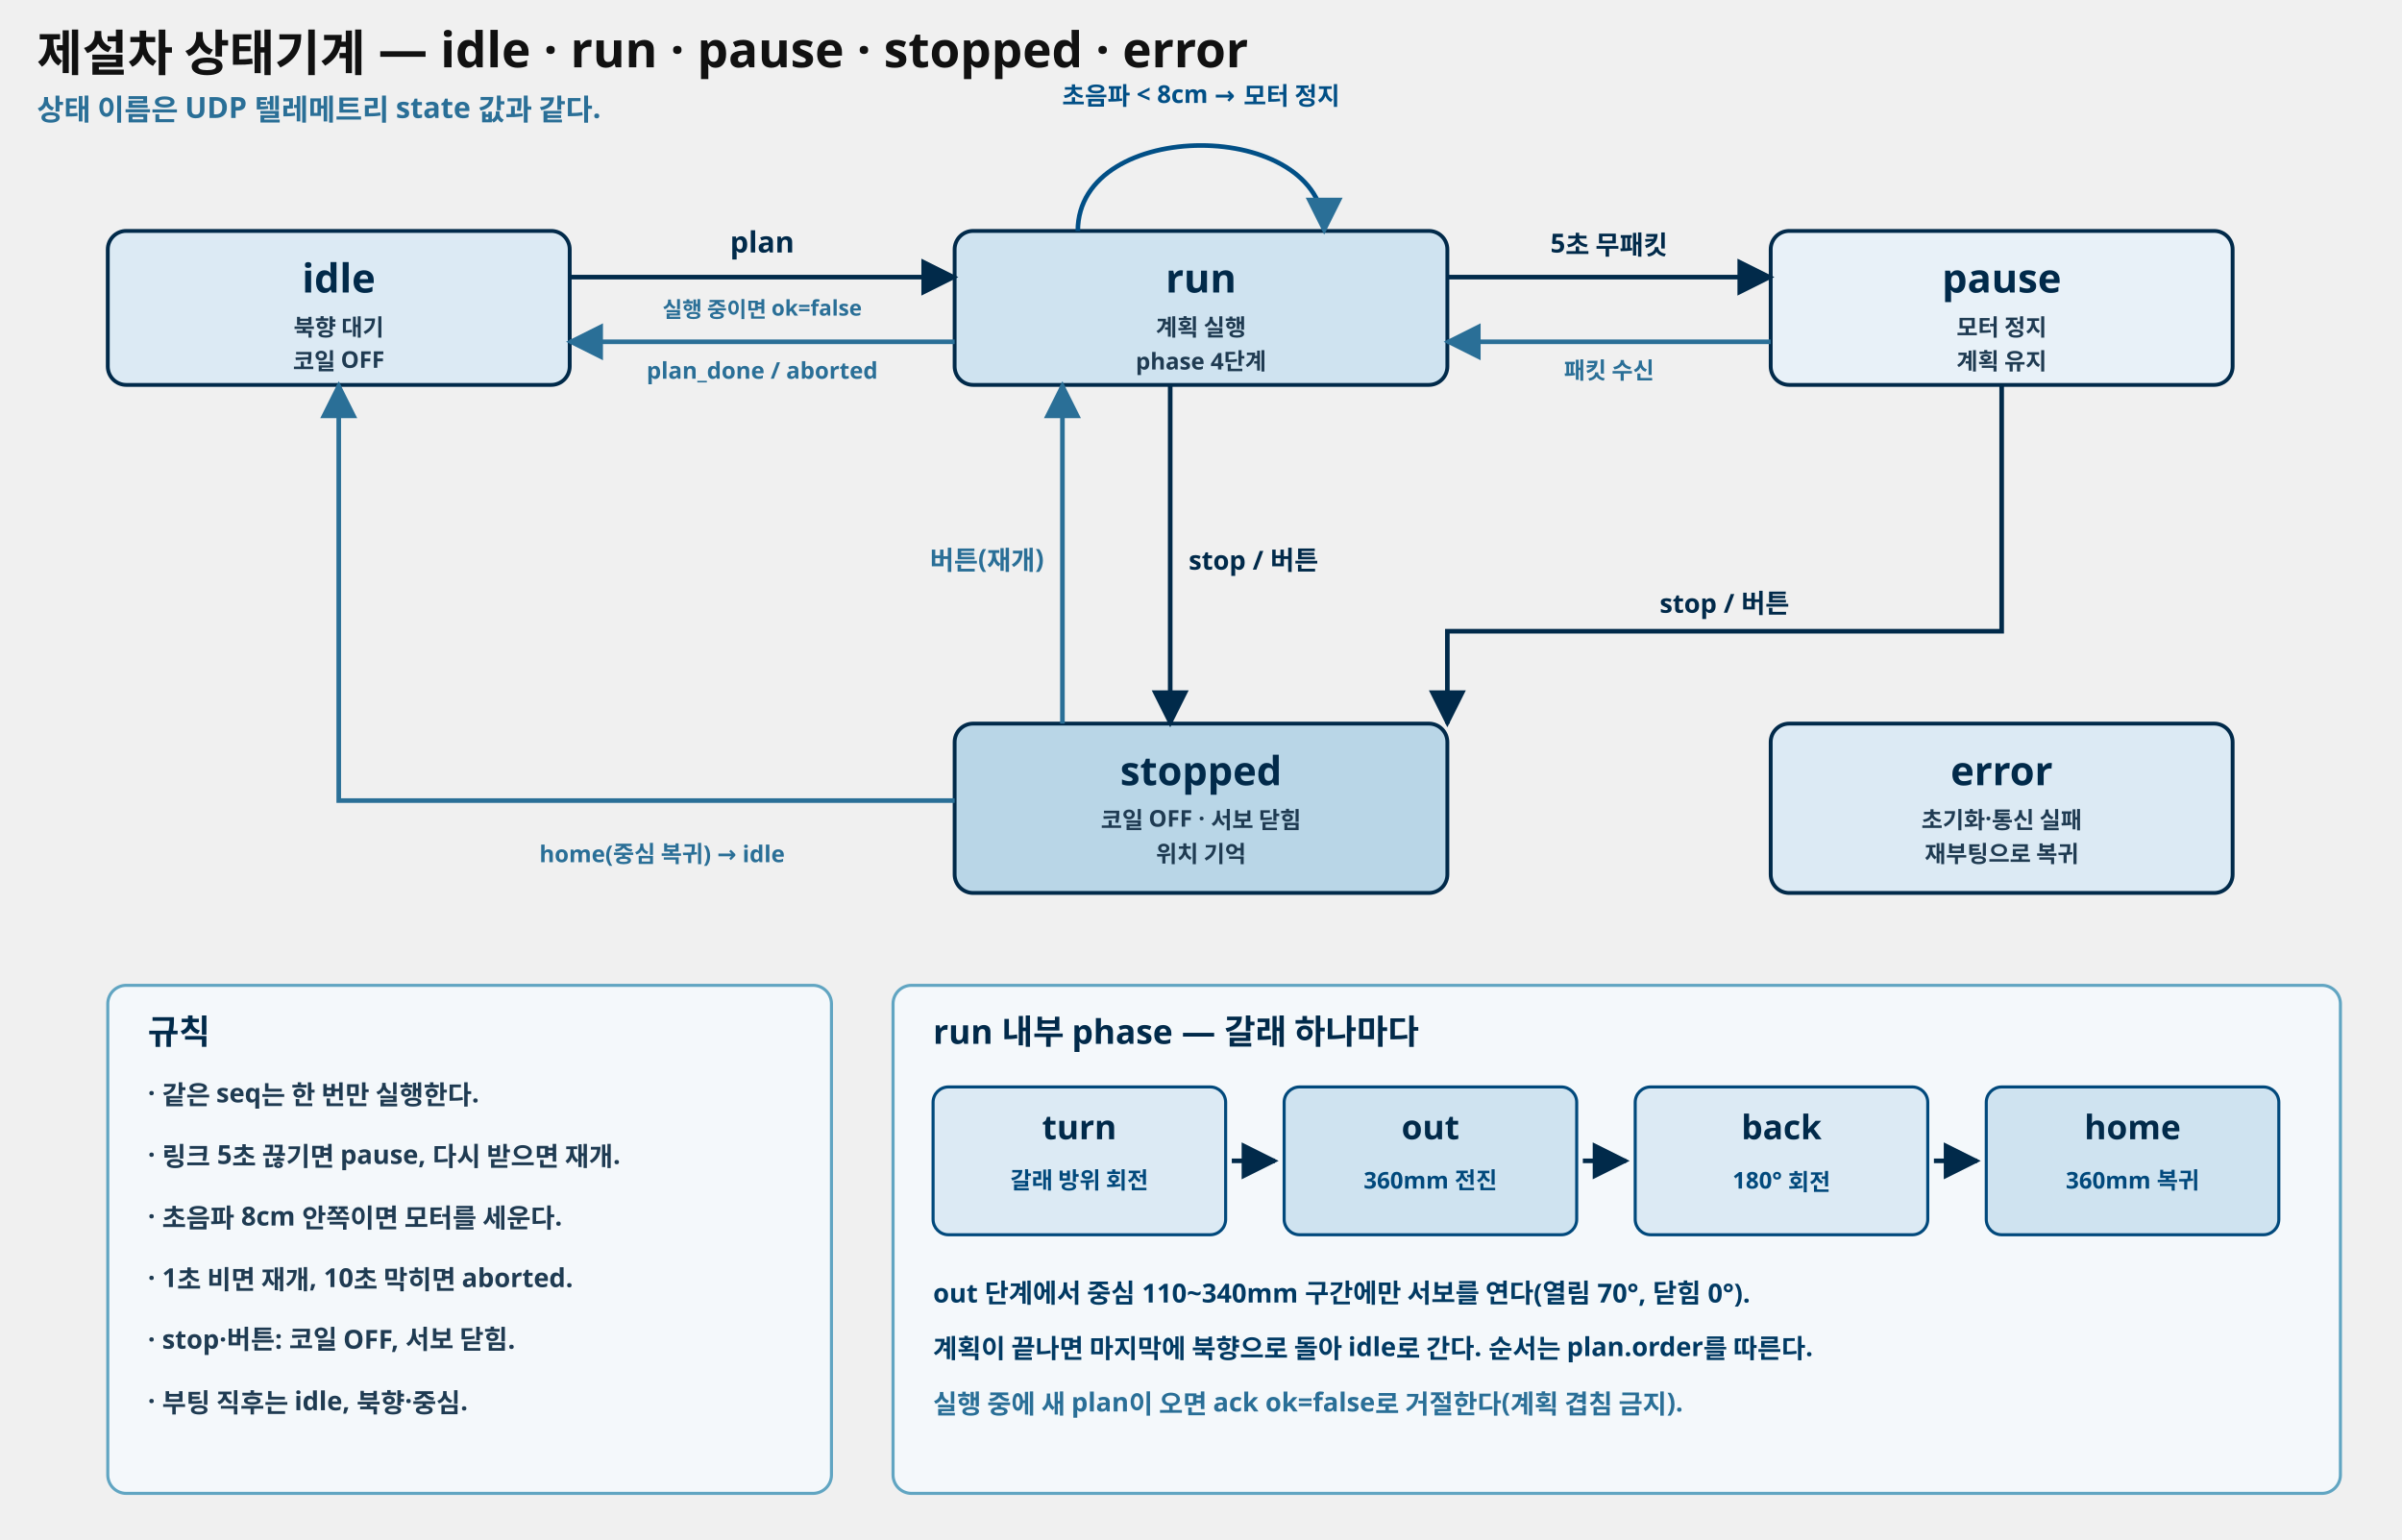
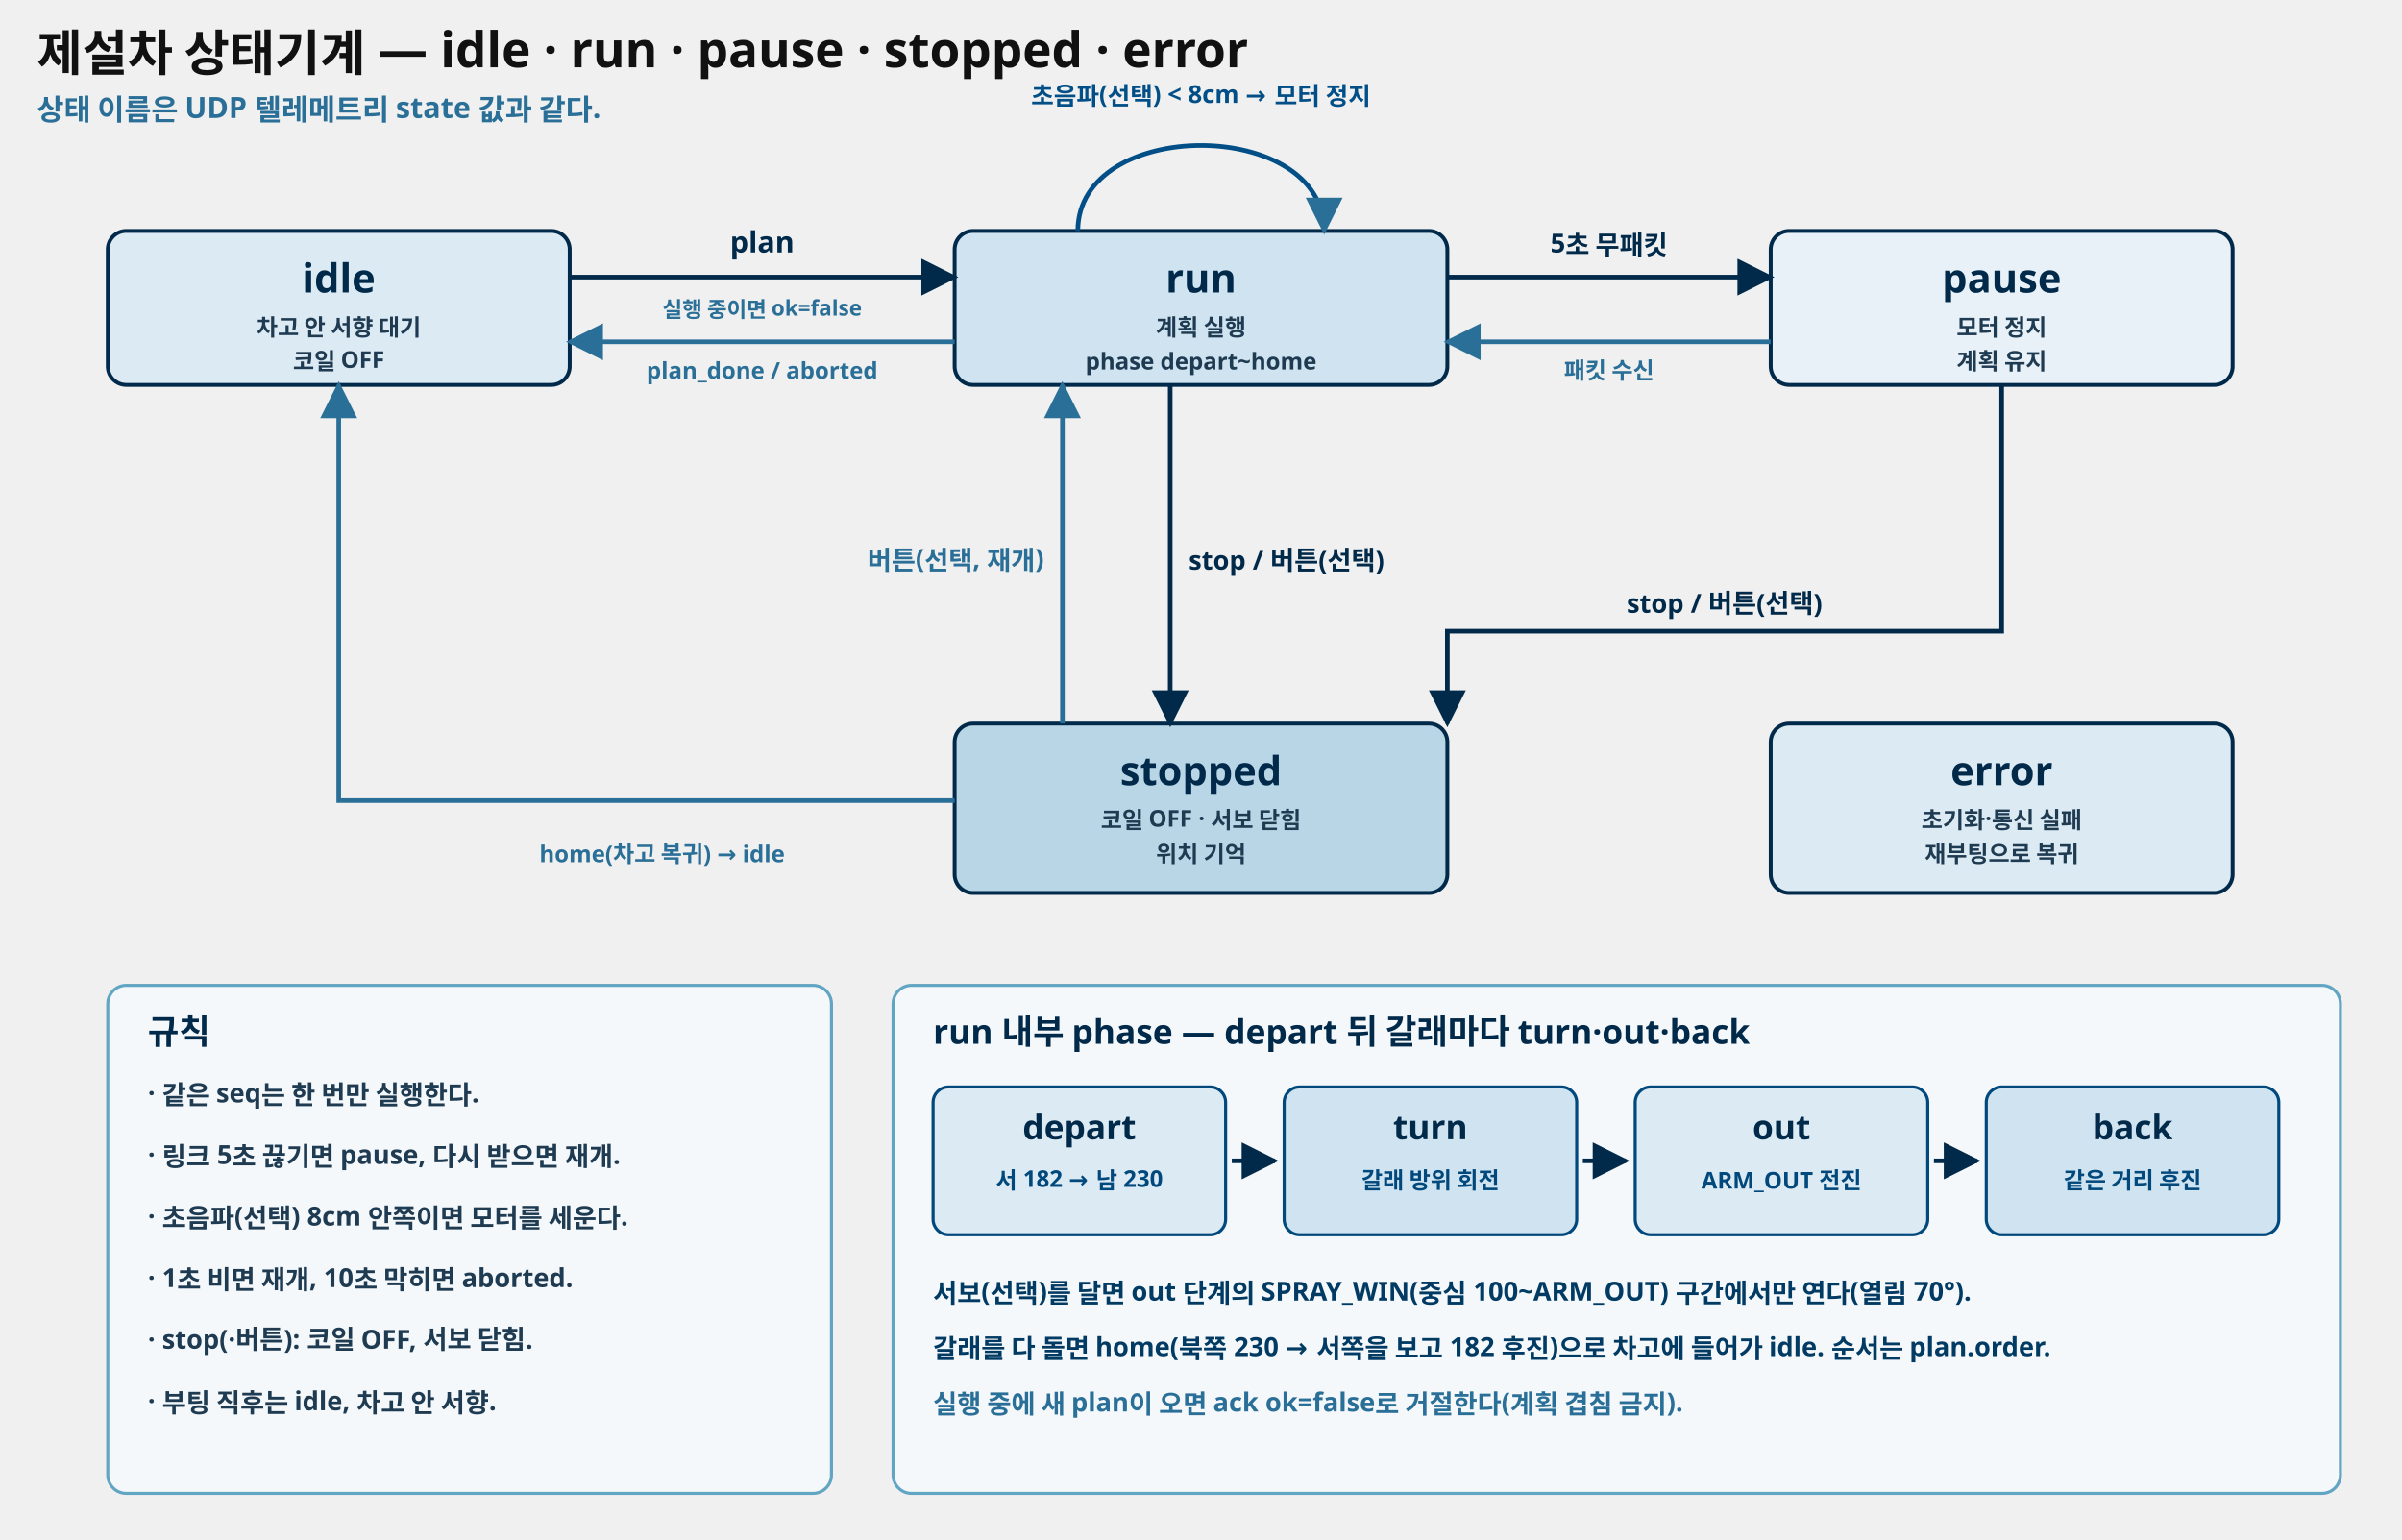
<svg xmlns="http://www.w3.org/2000/svg" viewBox="0 0 1560 1000" width="1560" height="1000" font-family="'Pretendard Variable', Pretendard, 'Apple SD Gothic Neo', sans-serif">
  <defs>
    <marker id="arrE" viewBox="0 0 10 10" refX="9" refY="5" markerWidth="7" markerHeight="7" orient="auto">
      <path d="M0 0 L10 5 L0 10 z" fill="#01497c" />
    </marker>
    <marker id="arrS" viewBox="0 0 10 10" refX="1" refY="5" markerWidth="7" markerHeight="7" orient="auto">
      <path d="M10 0 L0 5 L10 10 z" fill="#01497c" />
    </marker>
    <marker id="flow" viewBox="0 0 10 10" refX="9" refY="5" markerWidth="8" markerHeight="8" orient="auto">
      <path d="M0 0 L10 5 L0 10 z" fill="#012a4a" />
    </marker>
    <marker id="flowB" viewBox="0 0 10 10" refX="9" refY="5" markerWidth="8" markerHeight="8" orient="auto">
      <path d="M0 0 L10 5 L0 10 z" fill="#2a6f97" />
    </marker>
    <marker id="flowL" viewBox="0 0 10 10" refX="9" refY="5" markerWidth="8" markerHeight="8" orient="auto">
      <path d="M0 0 L10 5 L0 10 z" fill="#a9d6e5" />
    </marker>
    <pattern id="waves" width="40" height="18" patternUnits="userSpaceOnUse">
      <path d="M0 9 q10 -7 20 0 t20 0" fill="none" stroke="#468faf" stroke-width="2" />
    </pattern>
    <pattern id="hatch" width="12" height="12" patternUnits="userSpaceOnUse" patternTransform="rotate(45)">
      <rect width="6" height="12" fill="#a9d6e5" />
      <rect x="6" width="6" height="12" fill="#ffffff" />
    </pattern>
  </defs>
  <text x="24.0" y="46.0" font-size="32" text-anchor="start" font-weight="800" fill="#111">제설차 상태기계 — idle · run · pause · stopped · error</text>
  <text x="24.0" y="78.0" font-size="19" text-anchor="start" font-weight="600" fill="#2a6f97">상태 이름은 UDP 텔레메트리 state 값과 같다.</text>
  <rect x="70.0" y="150.0" width="300.0" height="100.0" rx="12" fill="#dceaf4" stroke="#012a4a" stroke-width="2.5" />
  <text x="220.0" y="190.0" font-size="26" text-anchor="middle" font-weight="800" fill="#012a4a">idle</text>
-   <text x="220.0" y="218.0" font-size="15" text-anchor="middle" font-weight="600" fill="#1f3b52">북향 대기</text>
+   <text x="220.0" y="218.0" font-size="15" text-anchor="middle" font-weight="600" fill="#1f3b52">차고 안 서향 대기</text>
  <text x="220.0" y="240.0" font-size="15" text-anchor="middle" font-weight="600" fill="#1f3b52">코일 OFF</text>
  <rect x="620.0" y="150.0" width="320.0" height="100.0" rx="12" fill="#cfe3f0" stroke="#012a4a" stroke-width="2.5" />
  <text x="780.0" y="190.0" font-size="26" text-anchor="middle" font-weight="800" fill="#012a4a">run</text>
  <text x="780.0" y="218.0" font-size="15" text-anchor="middle" font-weight="600" fill="#1f3b52">계획 실행</text>
-   <text x="780.0" y="240.0" font-size="15" text-anchor="middle" font-weight="600" fill="#1f3b52">phase 4단계</text>
+   <text x="780.0" y="240.0" font-size="15" text-anchor="middle" font-weight="600" fill="#1f3b52">phase depart~home</text>
  <rect x="1150.0" y="150.0" width="300.0" height="100.0" rx="12" fill="#e8f1f8" stroke="#012a4a" stroke-width="2.5" />
  <text x="1300.0" y="190.0" font-size="26" text-anchor="middle" font-weight="800" fill="#012a4a">pause</text>
  <text x="1300.0" y="218.0" font-size="15" text-anchor="middle" font-weight="600" fill="#1f3b52">모터 정지</text>
  <text x="1300.0" y="240.0" font-size="15" text-anchor="middle" font-weight="600" fill="#1f3b52">계획 유지</text>
  <rect x="620.0" y="470.0" width="320.0" height="110.0" rx="12" fill="#b9d6e7" stroke="#012a4a" stroke-width="2.5" />
  <text x="780.0" y="510.0" font-size="26" text-anchor="middle" font-weight="800" fill="#012a4a">stopped</text>
  <text x="780.0" y="538.0" font-size="15" text-anchor="middle" font-weight="600" fill="#1f3b52">코일 OFF · 서보 닫힘</text>
  <text x="780.0" y="560.0" font-size="15" text-anchor="middle" font-weight="600" fill="#1f3b52">위치 기억</text>
  <rect x="1150.0" y="470.0" width="300.0" height="110.0" rx="12" fill="#dceaf4" stroke="#012a4a" stroke-width="2.5" />
  <text x="1300.0" y="510.0" font-size="26" text-anchor="middle" font-weight="800" fill="#012a4a">error</text>
  <text x="1300.0" y="538.0" font-size="15" text-anchor="middle" font-weight="600" fill="#1f3b52">초기화·통신 실패</text>
  <text x="1300.0" y="560.0" font-size="15" text-anchor="middle" font-weight="600" fill="#1f3b52">재부팅으로 복귀</text>
  <line x1="370.0" y1="180.0" x2="620.0" y2="180.0" stroke="#012a4a" stroke-width="3" marker-end="url(#flow)" />
  <text x="495.0" y="164.0" font-size="19" text-anchor="middle" font-weight="800" fill="#012a4a">plan</text>
  <text x="495.0" y="206.0" font-size="14" text-anchor="middle" font-weight="600" fill="#2a6f97">실행 중이면 ok=false</text>
  <line x1="620.0" y1="222.0" x2="370.0" y2="222.0" stroke="#2a6f97" stroke-width="3" marker-end="url(#flowB)" />
  <text x="495.0" y="246.0" font-size="15" text-anchor="middle" font-weight="700" fill="#2a6f97">plan_done / aborted</text>
  <line x1="940.0" y1="180.0" x2="1150.0" y2="180.0" stroke="#012a4a" stroke-width="3" marker-end="url(#flow)" />
  <text x="1045.0" y="164.0" font-size="17" text-anchor="middle" font-weight="800" fill="#012a4a">5초 무패킷</text>
  <line x1="1150.0" y1="222.0" x2="940.0" y2="222.0" stroke="#2a6f97" stroke-width="3" marker-end="url(#flowB)" />
  <text x="1045.0" y="246.0" font-size="15" text-anchor="middle" font-weight="700" fill="#2a6f97">패킷 수신</text>
  <line x1="760.0" y1="250.0" x2="760.0" y2="470.0" stroke="#012a4a" stroke-width="3" marker-end="url(#flow)" />
-   <text x="772.0" y="370.0" font-size="17" text-anchor="start" font-weight="800" fill="#012a4a">stop / 버튼</text>
+   <text x="772.0" y="370.0" font-size="17" text-anchor="start" font-weight="800" fill="#012a4a">stop / 버튼(선택)</text>
  <line x1="690.0" y1="470.0" x2="690.0" y2="250.0" stroke="#2a6f97" stroke-width="3" marker-end="url(#flowB)" />
-   <text x="678.0" y="370.0" font-size="17" text-anchor="end" font-weight="800" fill="#2a6f97">버튼(재개)</text>
+   <text x="678.0" y="370.0" font-size="17" text-anchor="end" font-weight="800" fill="#2a6f97">버튼(선택, 재개)</text>
  <path d="M 1300 250 L 1300 410 L 940 410 L 940 470" fill="none" stroke="#012a4a" stroke-width="3" marker-end="url(#flow)" />
-   <text x="1120.0" y="398.0" font-size="17" text-anchor="middle" font-weight="800" fill="#012a4a">stop / 버튼</text>
+   <text x="1120.0" y="398.0" font-size="17" text-anchor="middle" font-weight="800" fill="#012a4a">stop / 버튼(선택)</text>
  <path d="M 620 520 L 220 520 L 220 250" fill="none" stroke="#2a6f97" stroke-width="3" marker-end="url(#flowB)" />
-   <text x="430.0" y="560.0" font-size="15" text-anchor="middle" font-weight="700" fill="#2a6f97">home(중심 복귀) → idle</text>
+   <text x="430.0" y="560.0" font-size="15" text-anchor="middle" font-weight="700" fill="#2a6f97">home(차고 복귀) → idle</text>
  <path d="M 700 150 C 700 76, 860 76, 860 150" fill="none" stroke="#014f86" stroke-width="3" marker-end="url(#flowB)" />
-   <text x="780.0" y="68.0" font-size="16" text-anchor="middle" font-weight="800" fill="#014f86">초음파 &lt; 8cm → 모터 정지</text>
+   <text x="780.0" y="68.0" font-size="16" text-anchor="middle" font-weight="800" fill="#014f86">초음파(선택) &lt; 8cm → 모터 정지</text>
  <rect x="70.0" y="640.0" width="470.0" height="330.0" rx="12" fill="#f4f8fb" stroke="#61a5c2" stroke-width="2" />
  <text x="96.0" y="678.0" font-size="22" text-anchor="start" font-weight="800" fill="#012a4a">규칙</text>
  <text x="96.0" y="716.0" font-size="17" text-anchor="start" font-weight="600" fill="#1f3b52">· 같은 seq는 한 번만 실행한다.</text>
  <text x="96.0" y="756.0" font-size="17" text-anchor="start" font-weight="600" fill="#1f3b52">· 링크 5초 끊기면 pause, 다시 받으면 재개.</text>
-   <text x="96.0" y="796.0" font-size="17" text-anchor="start" font-weight="600" fill="#1f3b52">· 초음파 8cm 안쪽이면 모터를 세운다.</text>
+   <text x="96.0" y="796.0" font-size="17" text-anchor="start" font-weight="600" fill="#1f3b52">· 초음파(선택) 8cm 안쪽이면 모터를 세운다.</text>
  <text x="96.0" y="836.0" font-size="17" text-anchor="start" font-weight="600" fill="#1f3b52">· 1초 비면 재개, 10초 막히면 aborted.</text>
-   <text x="96.0" y="876.0" font-size="17" text-anchor="start" font-weight="600" fill="#1f3b52">· stop·버튼: 코일 OFF, 서보 닫힘.</text>
-   <text x="96.0" y="916.0" font-size="17" text-anchor="start" font-weight="600" fill="#1f3b52">· 부팅 직후는 idle, 북향·중심.</text>
+   <text x="96.0" y="876.0" font-size="17" text-anchor="start" font-weight="600" fill="#1f3b52">· stop(·버튼): 코일 OFF, 서보 닫힘.</text>
+   <text x="96.0" y="916.0" font-size="17" text-anchor="start" font-weight="600" fill="#1f3b52">· 부팅 직후는 idle, 차고 안 서향.</text>
  <rect x="580.0" y="640.0" width="940.0" height="330.0" rx="12" fill="#f4f8fb" stroke="#61a5c2" stroke-width="2" />
-   <text x="606.0" y="678.0" font-size="22" text-anchor="start" font-weight="800" fill="#012a4a">run 내부 phase — 갈래 하나마다</text>
+   <text x="606.0" y="678.0" font-size="22" text-anchor="start" font-weight="800" fill="#012a4a">run 내부 phase — depart 뒤 갈래마다 turn·out·back</text>
  <rect x="606.0" y="706.0" width="190.0" height="96.0" rx="10" fill="#dceaf4" stroke="#01497c" stroke-width="2" />
-   <text x="701.0" y="740.0" font-size="22" text-anchor="middle" font-weight="800" fill="#012a4a">turn</text>
-   <text x="701.0" y="772.0" font-size="15" text-anchor="middle" font-weight="700" fill="#01497c">갈래 방위 회전</text>
+   <text x="701.0" y="740.0" font-size="22" text-anchor="middle" font-weight="800" fill="#012a4a">depart</text>
+   <text x="701.0" y="772.0" font-size="15" text-anchor="middle" font-weight="700" fill="#01497c">서 182 → 남 230</text>
  <line x1="800.0" y1="754.0" x2="828.0" y2="754.0" stroke="#012a4a" stroke-width="3" marker-end="url(#flow)" />
  <rect x="834.0" y="706.0" width="190.0" height="96.0" rx="10" fill="#cfe3f0" stroke="#01497c" stroke-width="2" />
-   <text x="929.0" y="740.0" font-size="22" text-anchor="middle" font-weight="800" fill="#012a4a">out</text>
-   <text x="929.0" y="772.0" font-size="15" text-anchor="middle" font-weight="700" fill="#01497c">360mm 전진</text>
+   <text x="929.0" y="740.0" font-size="22" text-anchor="middle" font-weight="800" fill="#012a4a">turn</text>
+   <text x="929.0" y="772.0" font-size="15" text-anchor="middle" font-weight="700" fill="#01497c">갈래 방위 회전</text>
  <line x1="1028.0" y1="754.0" x2="1056.0" y2="754.0" stroke="#012a4a" stroke-width="3" marker-end="url(#flow)" />
  <rect x="1062.0" y="706.0" width="190.0" height="96.0" rx="10" fill="#dceaf4" stroke="#01497c" stroke-width="2" />
-   <text x="1157.0" y="740.0" font-size="22" text-anchor="middle" font-weight="800" fill="#012a4a">back</text>
-   <text x="1157.0" y="772.0" font-size="15" text-anchor="middle" font-weight="700" fill="#01497c">180° 회전</text>
+   <text x="1157.0" y="740.0" font-size="22" text-anchor="middle" font-weight="800" fill="#012a4a">out</text>
+   <text x="1157.0" y="772.0" font-size="15" text-anchor="middle" font-weight="700" fill="#01497c">ARM_OUT 전진</text>
  <line x1="1256.0" y1="754.0" x2="1284.0" y2="754.0" stroke="#012a4a" stroke-width="3" marker-end="url(#flow)" />
  <rect x="1290.0" y="706.0" width="190.0" height="96.0" rx="10" fill="#cfe3f0" stroke="#01497c" stroke-width="2" />
-   <text x="1385.0" y="740.0" font-size="22" text-anchor="middle" font-weight="800" fill="#012a4a">home</text>
-   <text x="1385.0" y="772.0" font-size="15" text-anchor="middle" font-weight="700" fill="#01497c">360mm 복귀</text>
-   <text x="606.0" y="846.0" font-size="17" text-anchor="start" font-weight="700" fill="#013a63">out 단계에서 중심 110~340mm 구간에만 서보를 연다(열림 70°, 닫힘 0°).</text>
-   <text x="606.0" y="882.0" font-size="17" text-anchor="start" font-weight="700" fill="#013a63">계획이 끝나면 마지막에 북향으로 돌아 idle로 간다. 순서는 plan.order를 따른다.</text>
+   <text x="1385.0" y="740.0" font-size="22" text-anchor="middle" font-weight="800" fill="#012a4a">back</text>
+   <text x="1385.0" y="772.0" font-size="15" text-anchor="middle" font-weight="700" fill="#01497c">같은 거리 후진</text>
+   <text x="606.0" y="846.0" font-size="17" text-anchor="start" font-weight="700" fill="#013a63">서보(선택)를 달면 out 단계의 SPRAY_WIN(중심 100~ARM_OUT) 구간에서만 연다(열림 70°).</text>
+   <text x="606.0" y="882.0" font-size="17" text-anchor="start" font-weight="700" fill="#013a63">갈래를 다 돌면 home(북쪽 230 → 서쪽을 보고 182 후진)으로 차고에 들어가 idle. 순서는 plan.order.</text>
  <text x="606.0" y="918.0" font-size="17" text-anchor="start" font-weight="600" fill="#2a6f97">실행 중에 새 plan이 오면 ack ok=false로 거절한다(계획 겹침 금지).</text>
</svg>
